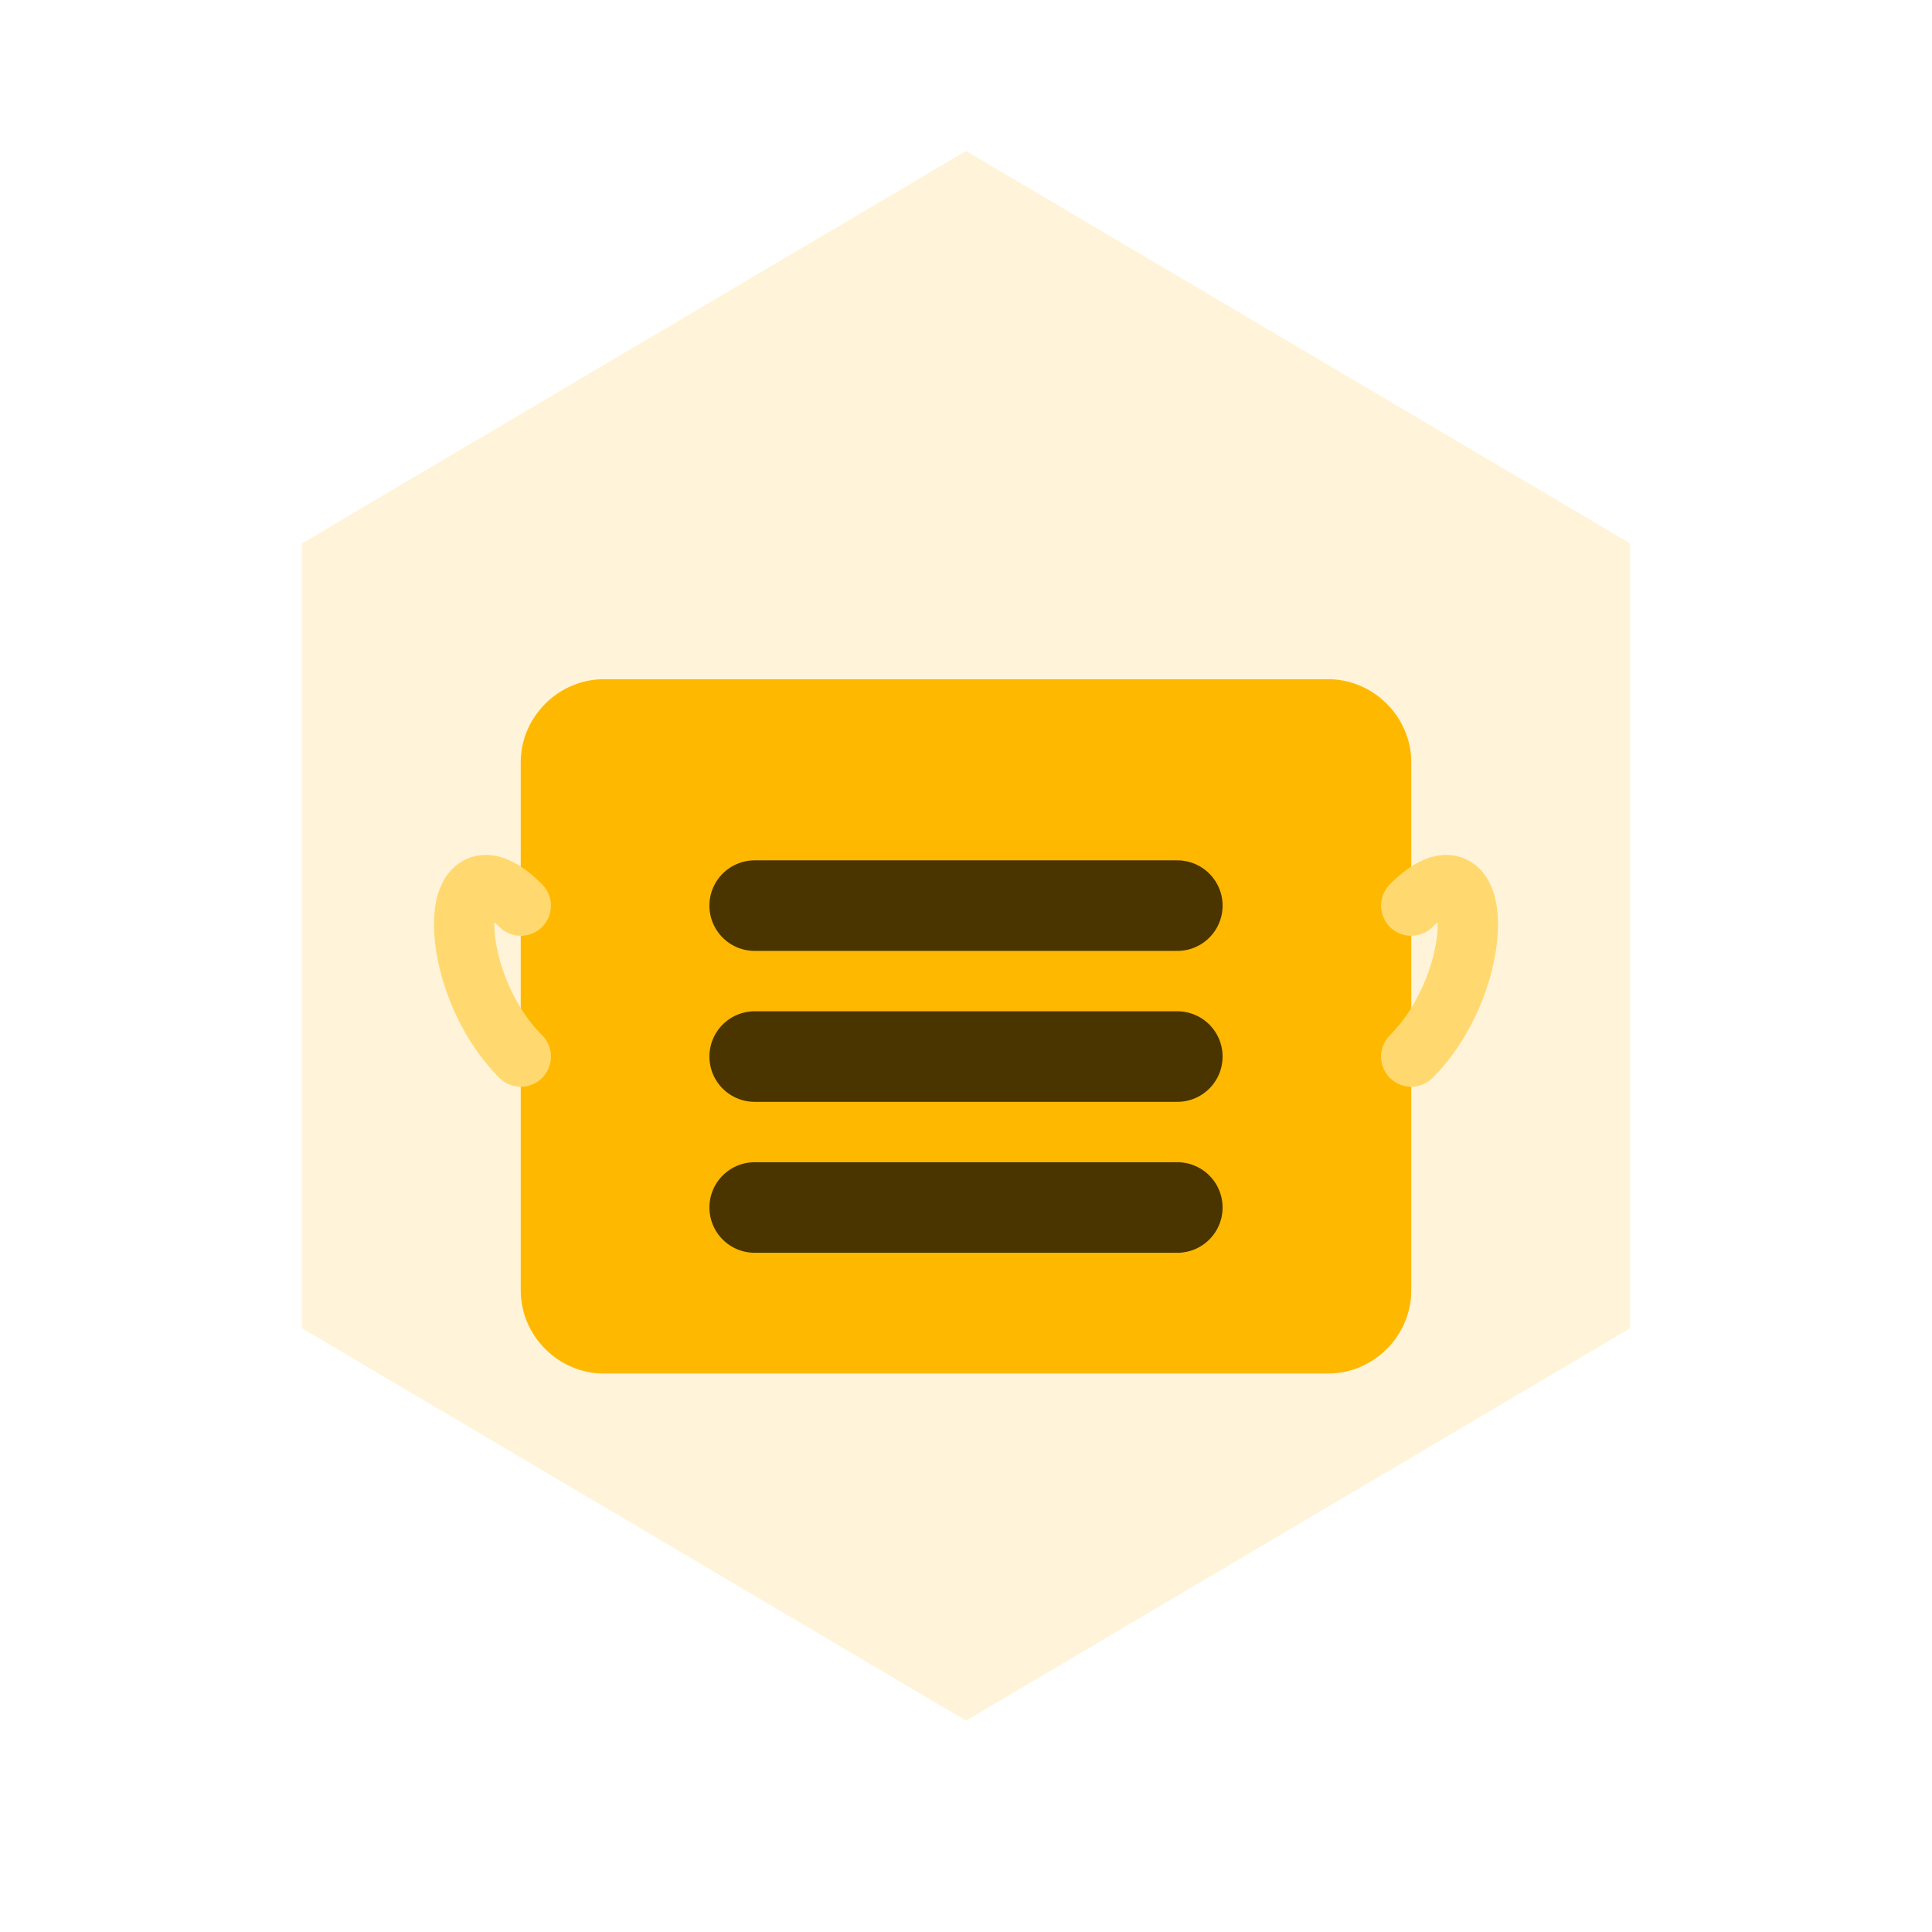
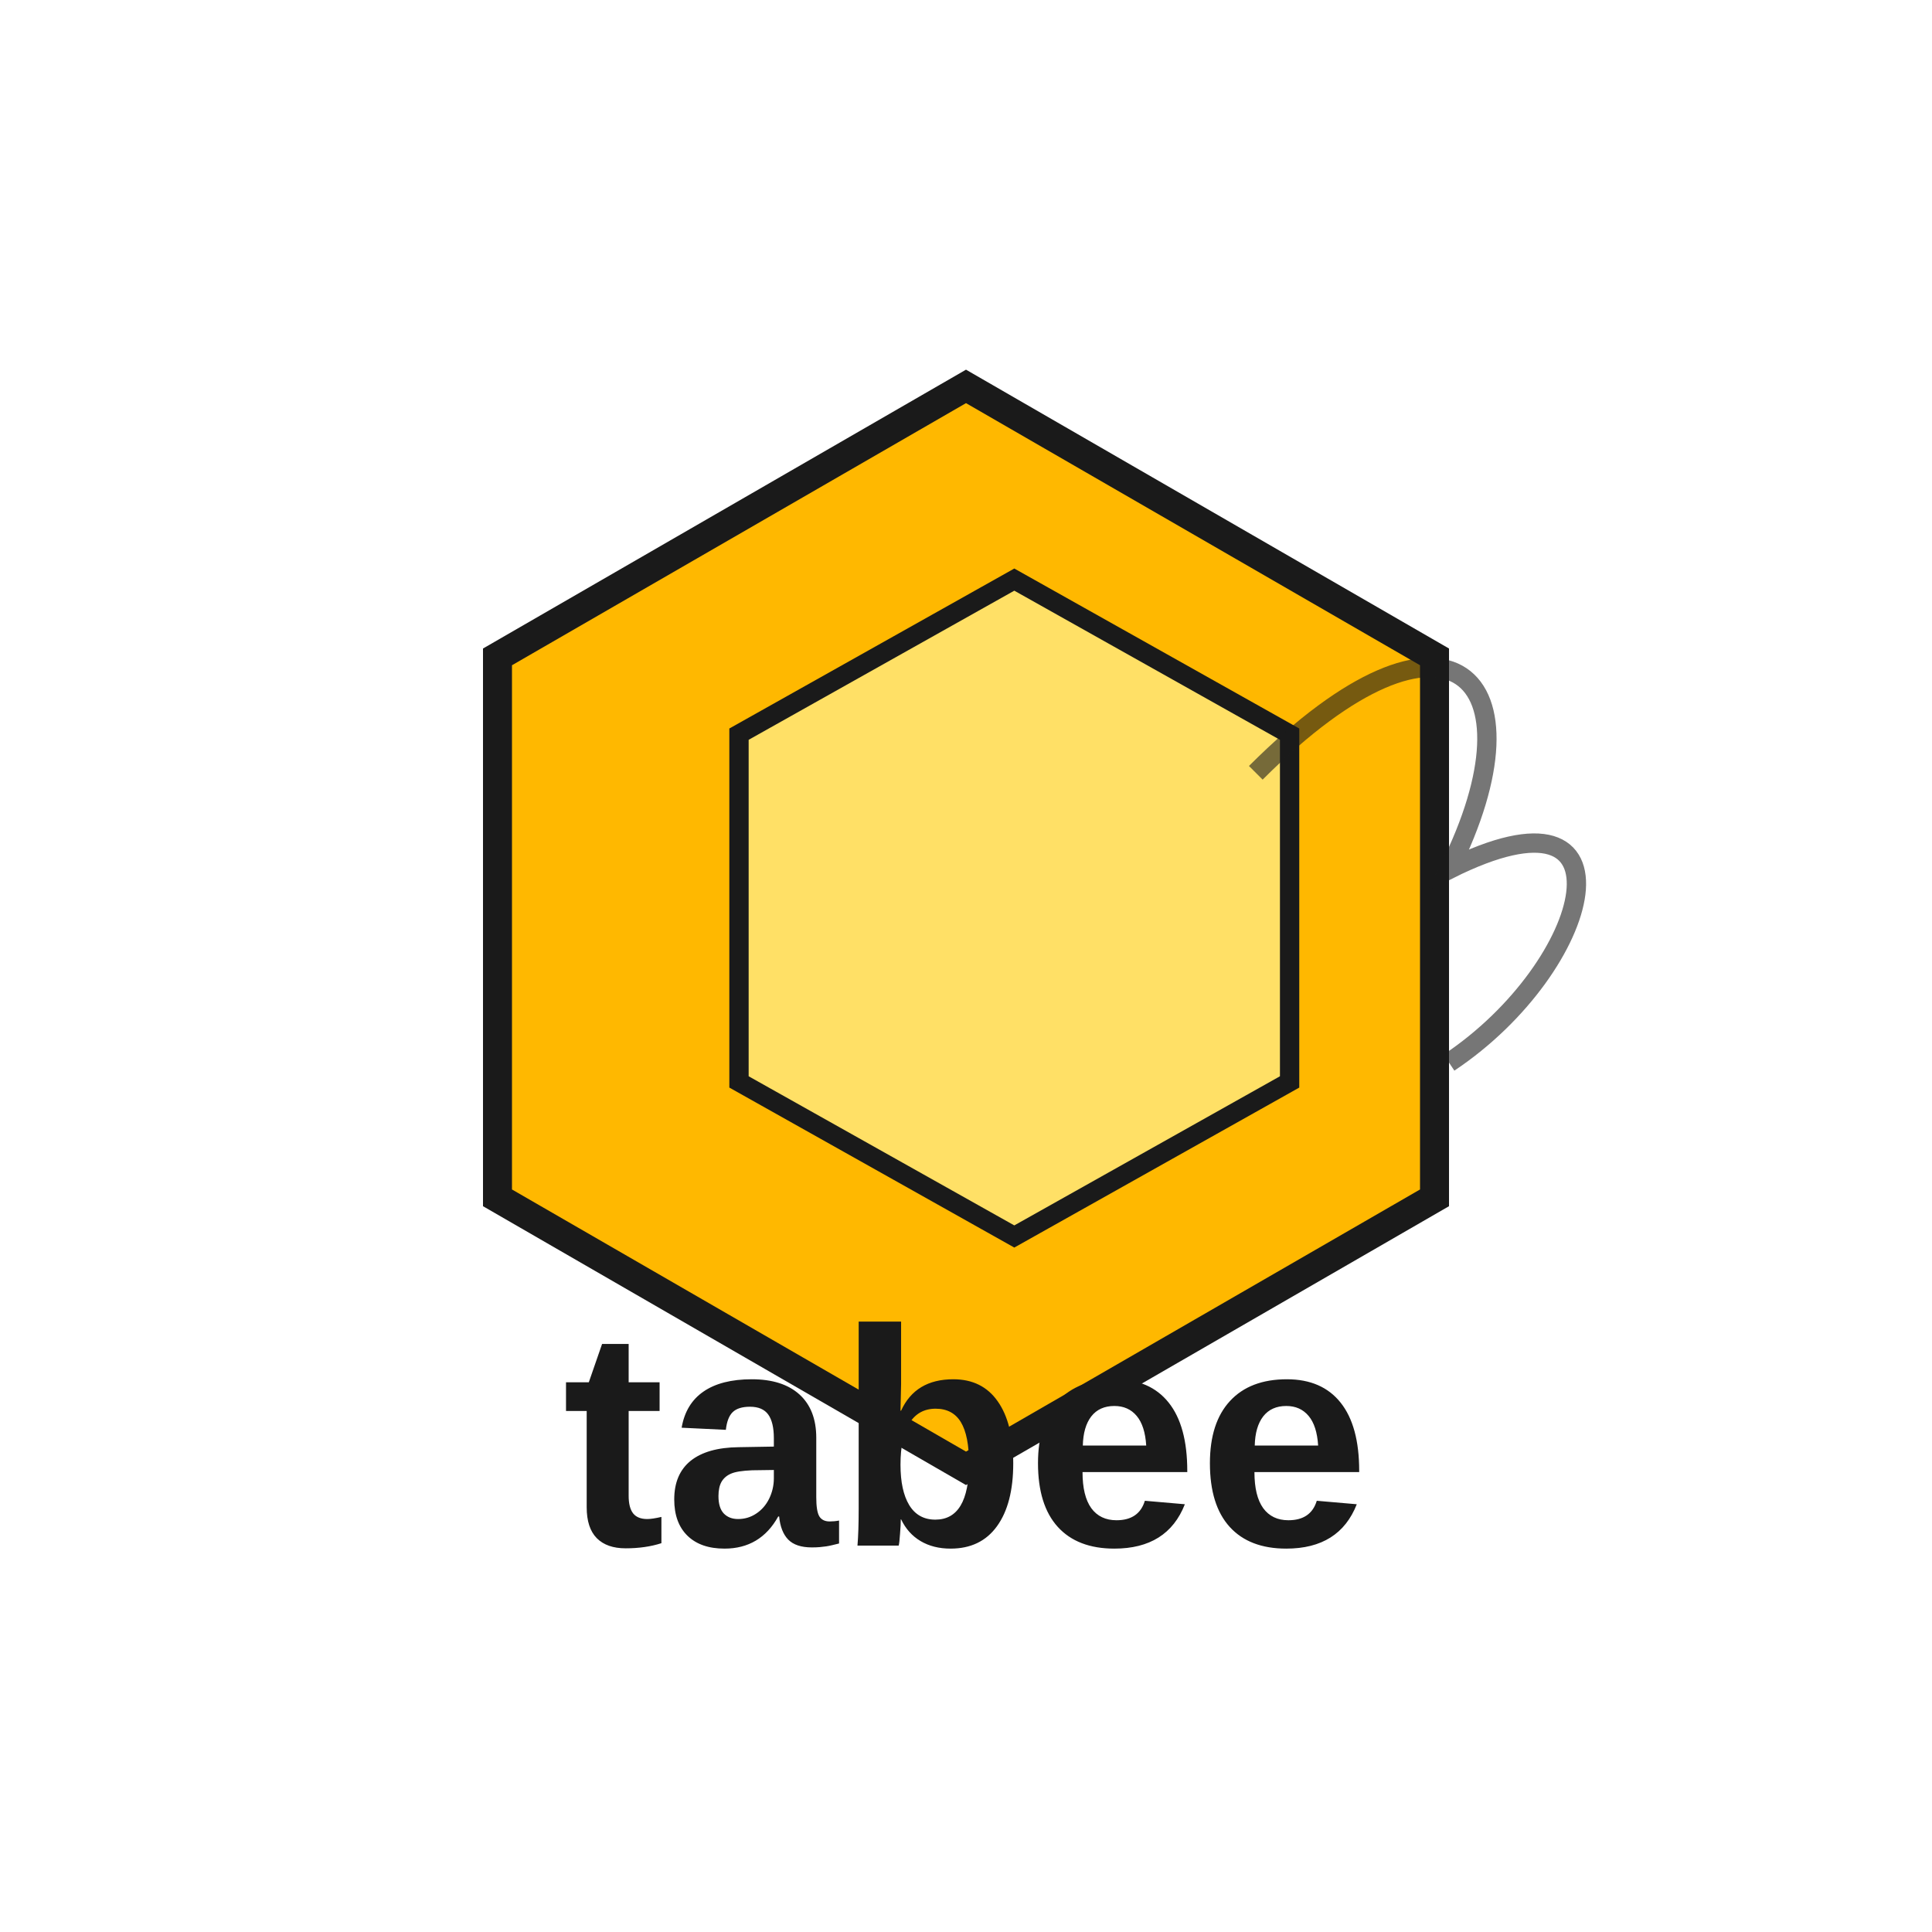
- <svg xmlns="http://www.w3.org/2000/svg" width="512" height="512" viewBox="0 0 512 512" fill="none">
-   <path d="M256 40L432 144V352L256 456L80 352V144L256 40Z" fill="#FFF4D9" />
-   <path d="M160 180H352C364 180 374 190 374 202V342C374 354 364 364 352 364H160C148 364 138 354 138 342V202C138 190 148 180 160 180Z" fill="#FFB800" />
-   <path d="M200 240H312M200 280H312M200 320H312" stroke="#4A3500" stroke-width="24" stroke-linecap="round" />
-   <path d="M374 240C394 220 394 260 374 280M138 240C118 220 118 260 138 280" stroke="#FFD970" stroke-width="16" stroke-linecap="round" />
+ <svg xmlns="http://www.w3.org/2000/svg" width="200" height="200" viewBox="0 0 200 200" fill="none">
+   <g transform="translate(40, 40)">
+     <path d="M60 0L108.5 28L108.5 84L60 112L11.5 84L11.5 28L60 0Z" fill="#FFB800" stroke="#1A1A1A" stroke-width="3" />
+     <path d="M65 20L93.5 36L93.5 72L65 88L36.5 72L36.5 36L65 20Z" fill="#FFE066" stroke="#1A1A1A" stroke-width="2" />
+   </g>
+   <path d="M130 80C150 60 160 70 150 90C170 80 165 100 150 110" fill="none" stroke="#1A1A1A" stroke-width="2" opacity="0.6" />
+   <text x="100" y="160" font-family="Arial, sans-serif" font-size="32" font-weight="bold" text-anchor="middle" fill="#1A1A1A">
+     tabee
+   </text>
</svg>
